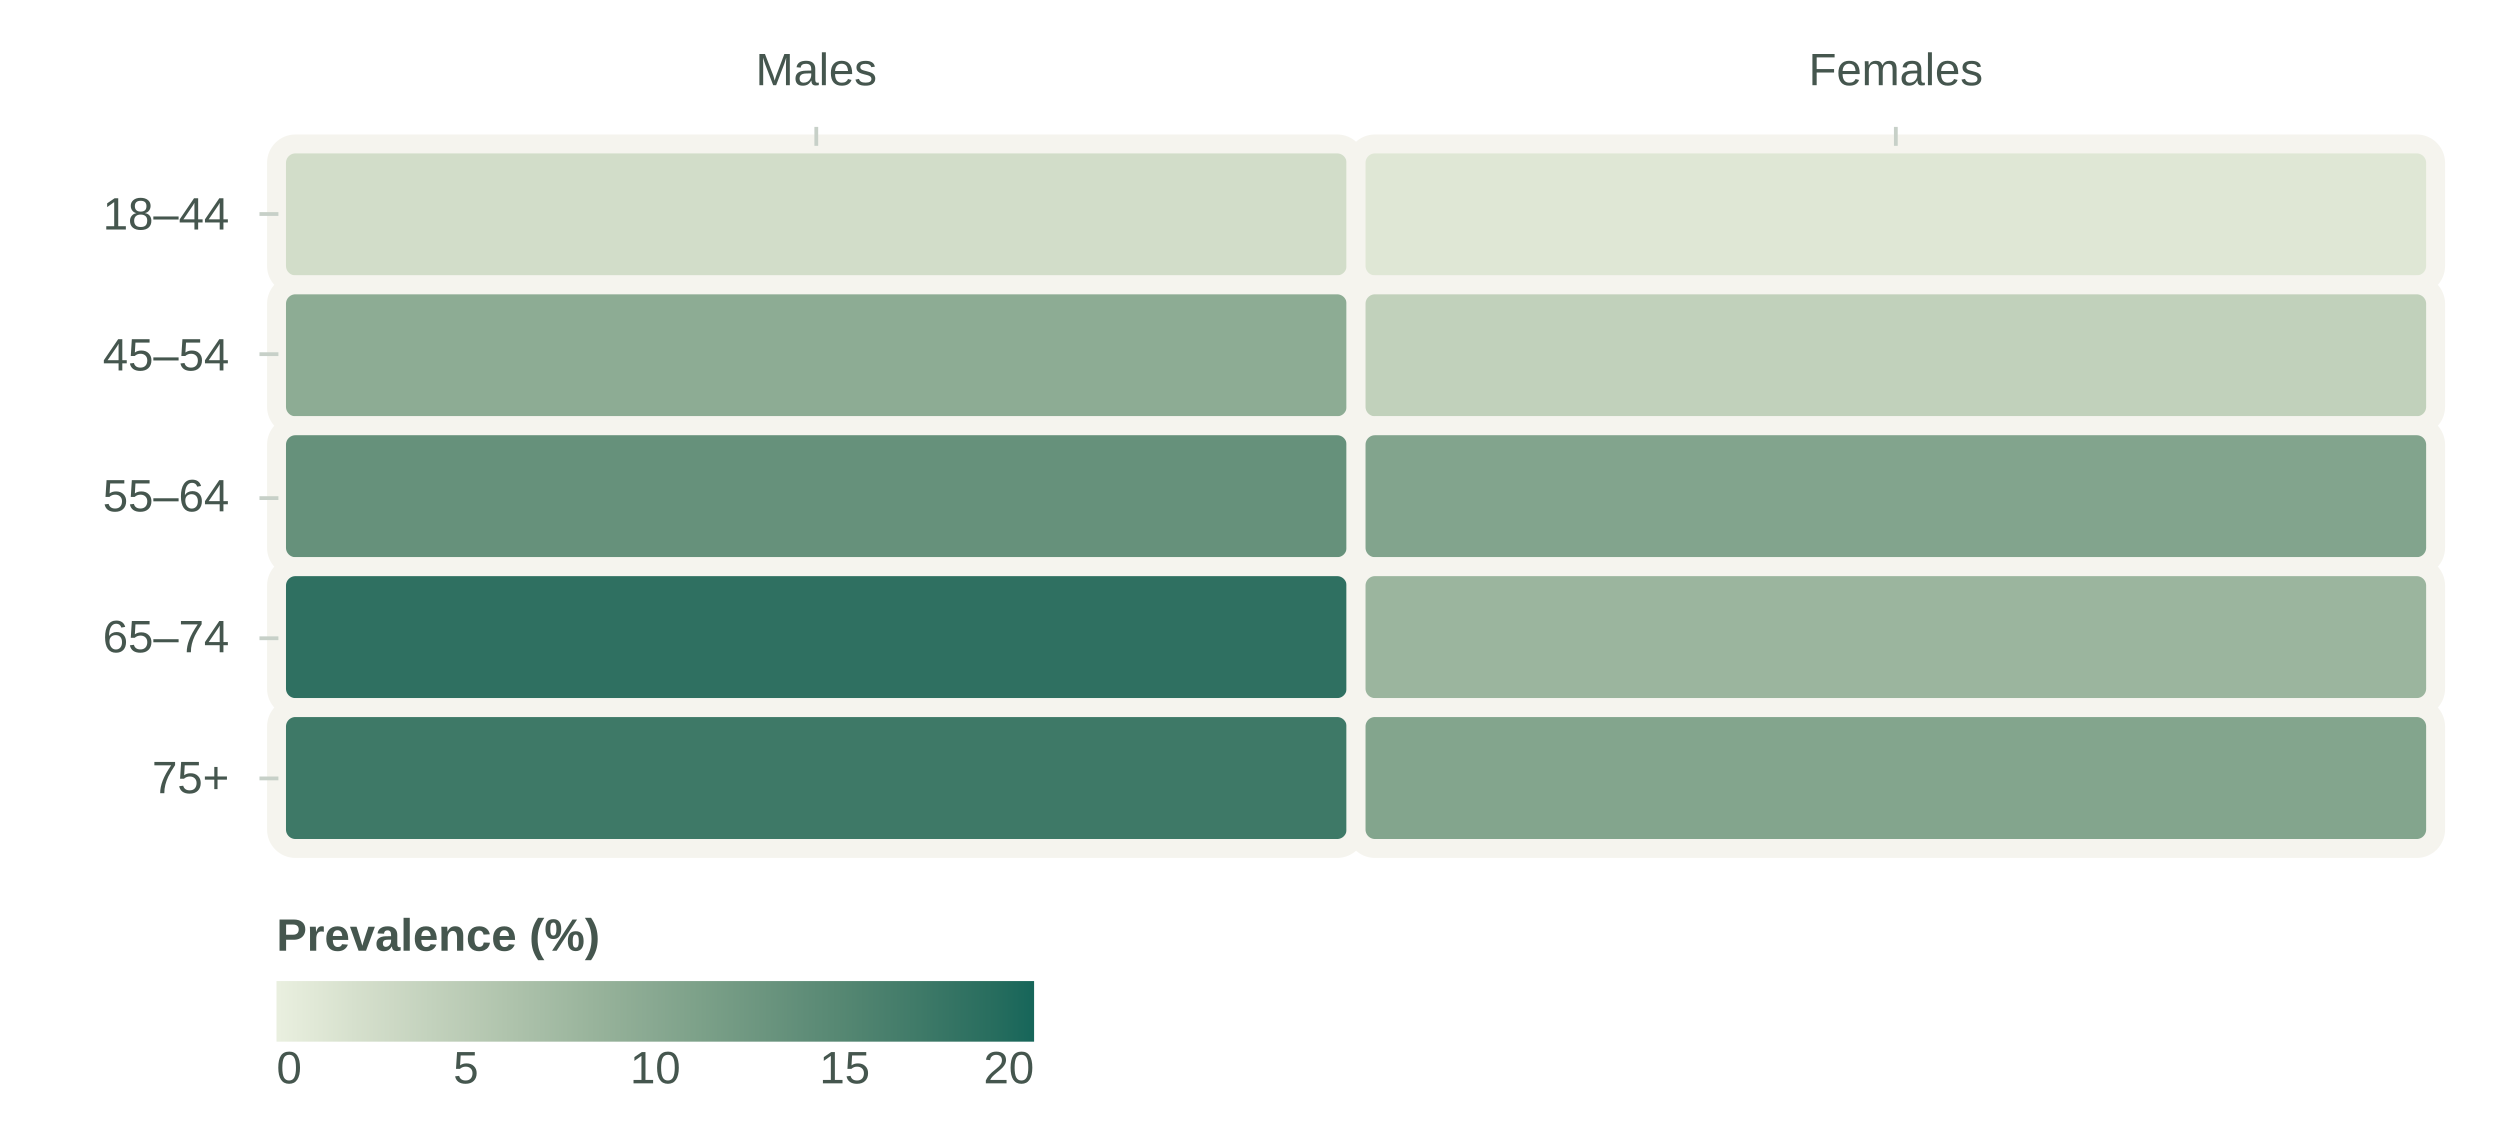
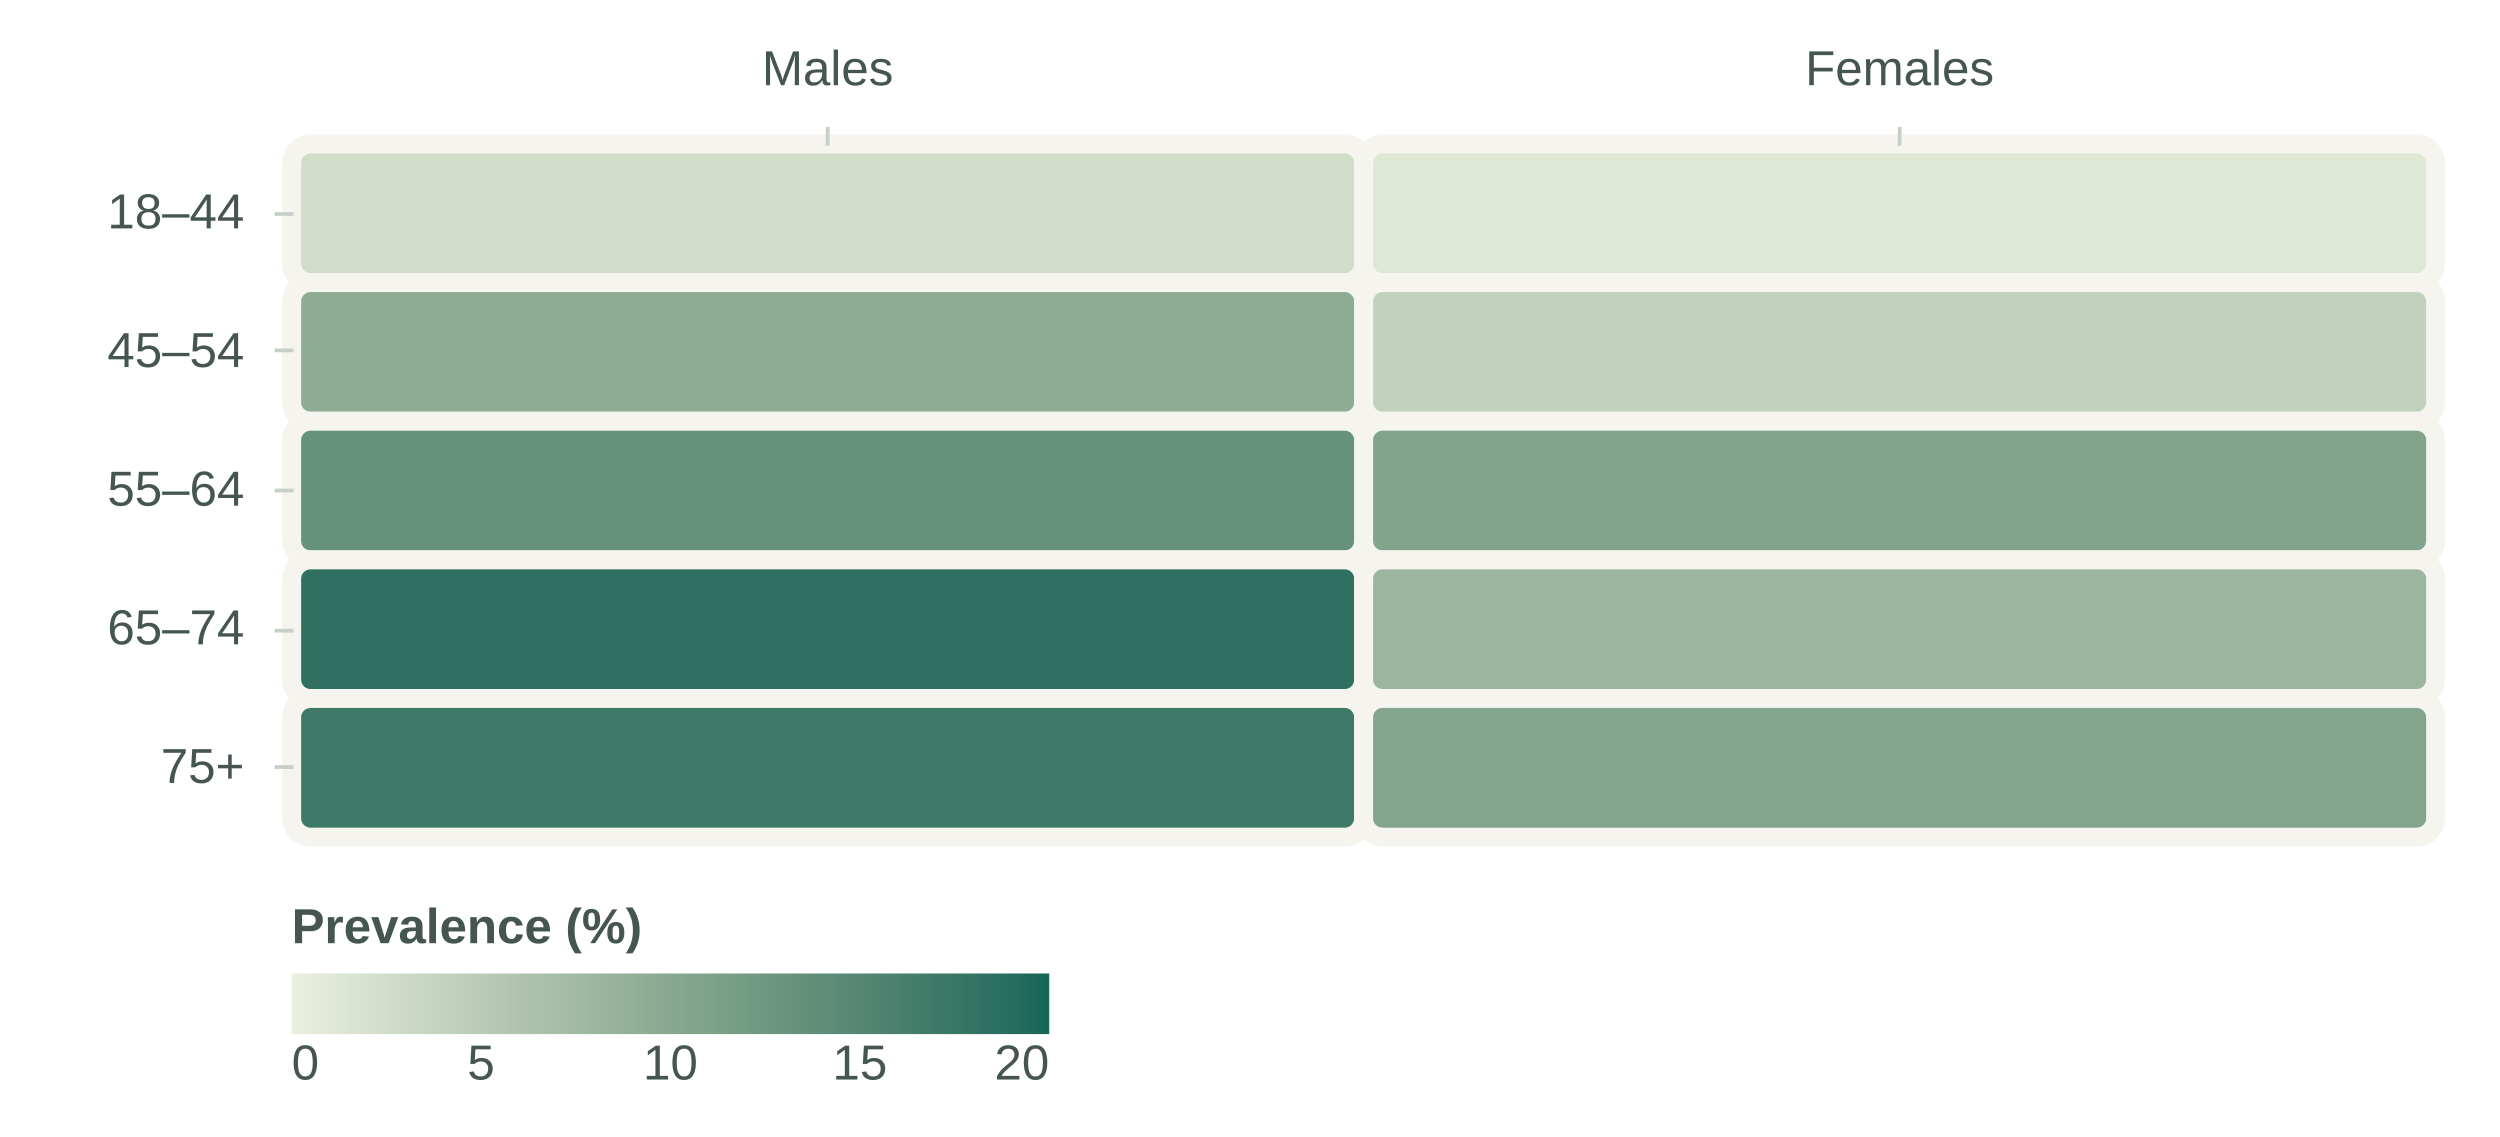
<svg xmlns="http://www.w3.org/2000/svg" version="1.1" class="marks" width="660" height="300" viewBox="0 0 660 300">
-   <g fill="none" stroke-miterlimit="10" transform="translate(73,38)">
+   <g fill="none" stroke-miterlimit="10" transform="translate(77,38)">
    <g class="mark-group role-frame root" role="graphics-object" aria-roledescription="group mark container">
      <g transform="translate(0,0)">
-         <path class="background" aria-hidden="true" d="M0,0h570v186h-570Z" />
+         <path class="background" aria-hidden="true" d="M0,0h566v183h-566Z" />
        <g>
          <g class="mark-rect role-mark marks" role="graphics-object" aria-roledescription="rect mark container">
-             <path aria-label="sex: Males; age_group: 18–44; prevalence_pct: 2.5; Age: 18–44; Sex: Males; Prevalence (%): 2.5; Reliability note: Use with caution; 95% interval: low: 1.0; 95% interval: high: 4.0" role="graphics-symbol" aria-roledescription="rect mark" d="M5,0L280,0C282.76,0,285,2.24,285,5L285,32.2C285,34.96,282.76,37.2,280,37.2L5,37.2C2.24,37.2,0,34.96,0,32.2L0,5C0,2.24,2.24,0,5,0Z" fill="rgb(210, 221, 201)" stroke="#f5f4ee" stroke-width="5" />
-             <path aria-label="sex: Females; age_group: 18–44; prevalence_pct: 1.1; Age: 18–44; Sex: Females; Prevalence (%): 1.1; Reliability note: Use with caution; 95% interval: low: 0.3; 95% interval: high: 1.8" role="graphics-symbol" aria-roledescription="rect mark" d="M290,0L565,0C567.76,0,570,2.24,570,5L570,32.2C570,34.96,567.76,37.2,565,37.2L290,37.2C287.24,37.2,285,34.96,285,32.2L285,5C285,2.24,287.24,0,290,0Z" fill="rgb(223, 231, 213)" stroke="#f5f4ee" stroke-width="5" />
-             <path aria-label="sex: Males; age_group: 45–54; prevalence_pct: 9.5; Age: 45–54; Sex: Males; Prevalence (%): 9.5; Reliability note: Use with caution; 95% interval: low: 4.2; 95% interval: high: 14.8" role="graphics-symbol" aria-roledescription="rect mark" d="M5,37.2L280,37.2C282.76,37.2,285,39.44,285,42.2L285,69.4C285,72.16,282.76,74.4,280,74.4L5,74.4C2.24,74.4,0,72.16,0,69.4L0,42.2C0,39.44,2.24,37.2,5,37.2Z" fill="rgb(141, 172, 148)" stroke="#f5f4ee" stroke-width="5" />
-             <path aria-label="sex: Females; age_group: 45–54; prevalence_pct: 4.2; Age: 45–54; Sex: Females; Prevalence (%): 4.2; Reliability note: Use with caution; 95% interval: low: 1.6; 95% interval: high: 6.8" role="graphics-symbol" aria-roledescription="rect mark" d="M290,37.2L565,37.2C567.76,37.2,570,39.44,570,42.2L570,69.4C570,72.16,567.76,74.4,565,74.4L290,74.4C287.24,74.4,285,72.16,285,69.4L285,42.2C285,39.44,287.24,37.2,290,37.2Z" fill="rgb(193, 209, 187)" stroke="#f5f4ee" stroke-width="5" />
-             <path aria-label="sex: Males; age_group: 55–64; prevalence_pct: 13.4; Age: 55–64; Sex: Males; Prevalence (%): 13.4; Reliability note: ; 95% interval: low: 9.2; 95% interval: high: 17.6" role="graphics-symbol" aria-roledescription="rect mark" d="M5,74.4L280,74.4C282.76,74.4,285,76.64,285,79.4L285,106.6C285,109.36,282.76,111.6,280,111.6L5,111.6C2.24,111.6,0,109.36,0,106.6L0,79.4C0,76.64,2.24,74.4,5,74.4Z" fill="rgb(102, 145, 123)" stroke="#f5f4ee" stroke-width="5" />
-             <path aria-label="sex: Females; age_group: 55–64; prevalence_pct: 10.6; Age: 55–64; Sex: Females; Prevalence (%): 10.6; Reliability note: ; 95% interval: low: 6.9; 95% interval: high: 14.2" role="graphics-symbol" aria-roledescription="rect mark" d="M290,74.4L565,74.4C567.76,74.4,570,76.64,570,79.4L570,106.6C570,109.36,567.76,111.6,565,111.6L290,111.6C287.24,111.6,285,109.36,285,106.6L285,79.4C285,76.64,287.24,74.4,290,74.4Z" fill="rgb(130, 164, 141)" stroke="#f5f4ee" stroke-width="5" />
-             <path aria-label="sex: Males; age_group: 65–74; prevalence_pct: 18.4; Age: 65–74; Sex: Males; Prevalence (%): 18.4; Reliability note: ; 95% interval: low: 13.7; 95% interval: high: 23.1" role="graphics-symbol" aria-roledescription="rect mark" d="M5,111.6L280,111.6C282.76,111.6,285,113.84,285,116.6L285,143.8C285,146.56,282.76,148.8,280,148.8L5,148.8C2.24,148.8,0,146.56,0,143.8L0,116.6C0,113.84,2.24,111.6,5,111.6Z" fill="rgb(47, 112, 97)" stroke="#f5f4ee" stroke-width="5" />
-             <path aria-label="sex: Females; age_group: 65–74; prevalence_pct: 8.1; Age: 65–74; Sex: Females; Prevalence (%): 8.1; Reliability note: ; 95% interval: low: 5.6; 95% interval: high: 10.6" role="graphics-symbol" aria-roledescription="rect mark" d="M290,111.6L565,111.6C567.76,111.6,570,113.84,570,116.6L570,143.8C570,146.56,567.76,148.8,565,148.8L290,148.8C287.24,148.8,285,146.56,285,143.8L285,116.6C285,113.84,287.24,111.6,290,111.6Z" fill="rgb(155, 181, 158)" stroke="#f5f4ee" stroke-width="5" />
-             <path aria-label="sex: Males; age_group: 75+; prevalence_pct: 17.1; Age: 75+; Sex: Males; Prevalence (%): 17.1; Reliability note: ; 95% interval: low: 12.1; 95% interval: high: 22.0" role="graphics-symbol" aria-roledescription="rect mark" d="M5,148.8L280,148.8C282.76,148.8,285,151.04,285,153.8L285,181C285,183.76,282.76,186,280,186L5,186C2.24,186,0,183.76,0,181L0,153.8C0,151.04,2.24,148.8,5,148.8Z" fill="rgb(62, 121, 103)" stroke="#f5f4ee" stroke-width="5" />
-             <path aria-label="sex: Females; age_group: 75+; prevalence_pct: 10.5; Age: 75+; Sex: Females; Prevalence (%): 10.5; Reliability note: Use with caution; 95% interval: low: 4.6; 95% interval: high: 16.5" role="graphics-symbol" aria-roledescription="rect mark" d="M290,148.8L565,148.8C567.76,148.8,570,151.04,570,153.8L570,181C570,183.76,567.76,186,565,186L290,186C287.24,186,285,183.76,285,181L285,153.8C285,151.04,287.24,148.8,290,148.8Z" fill="rgb(131, 165, 141)" stroke="#f5f4ee" stroke-width="5" />
+             <path aria-label="sex: Males; age_group: 18–44; prevalence_pct: 2.5; Age: 18–44; Sex: Males; Prevalence (%): 2.5; Reliability note: Use with caution; 95% interval: low: 1.0; 95% interval: high: 4.0" role="graphics-symbol" aria-roledescription="rect mark" d="M5,0L278,0C280.76,0,283,2.24,283,5L283,31.6C283,34.36,280.76,36.6,278,36.6L5,36.6C2.24,36.6,0,34.36,0,31.6L0,5C0,2.24,2.24,0,5,0Z" fill="rgb(210, 221, 201)" stroke="#f5f4ee" stroke-width="5" />
+             <path aria-label="sex: Females; age_group: 18–44; prevalence_pct: 1.1; Age: 18–44; Sex: Females; Prevalence (%): 1.1; Reliability note: Use with caution; 95% interval: low: 0.3; 95% interval: high: 1.8" role="graphics-symbol" aria-roledescription="rect mark" d="M288,0L561,0C563.76,0,566,2.24,566,5L566,31.6C566,34.36,563.76,36.6,561,36.6L288,36.6C285.24,36.6,283,34.36,283,31.6L283,5C283,2.24,285.24,0,288,0Z" fill="rgb(223, 231, 213)" stroke="#f5f4ee" stroke-width="5" />
+             <path aria-label="sex: Males; age_group: 45–54; prevalence_pct: 9.5; Age: 45–54; Sex: Males; Prevalence (%): 9.5; Reliability note: Use with caution; 95% interval: low: 4.2; 95% interval: high: 14.8" role="graphics-symbol" aria-roledescription="rect mark" d="M5,36.6L278,36.6C280.76,36.6,283,38.84,283,41.6L283,68.2C283,70.96,280.76,73.2,278,73.2L5,73.2C2.24,73.2,0,70.96,0,68.2L0,41.6C0,38.84,2.24,36.6,5,36.6Z" fill="rgb(141, 172, 148)" stroke="#f5f4ee" stroke-width="5" />
+             <path aria-label="sex: Females; age_group: 45–54; prevalence_pct: 4.2; Age: 45–54; Sex: Females; Prevalence (%): 4.2; Reliability note: Use with caution; 95% interval: low: 1.6; 95% interval: high: 6.8" role="graphics-symbol" aria-roledescription="rect mark" d="M288,36.6L561,36.6C563.76,36.6,566,38.84,566,41.6L566,68.2C566,70.96,563.76,73.2,561,73.2L288,73.2C285.24,73.2,283,70.96,283,68.2L283,41.6C283,38.84,285.24,36.6,288,36.6Z" fill="rgb(193, 209, 187)" stroke="#f5f4ee" stroke-width="5" />
+             <path aria-label="sex: Males; age_group: 55–64; prevalence_pct: 13.4; Age: 55–64; Sex: Males; Prevalence (%): 13.4; Reliability note: ; 95% interval: low: 9.2; 95% interval: high: 17.6" role="graphics-symbol" aria-roledescription="rect mark" d="M5,73.2L278,73.2C280.76,73.2,283,75.44,283,78.2L283,104.8C283,107.56,280.76,109.8,278,109.8L5,109.8C2.24,109.8,0,107.56,0,104.8L0,78.2C0,75.44,2.24,73.2,5,73.2Z" fill="rgb(102, 145, 123)" stroke="#f5f4ee" stroke-width="5" />
+             <path aria-label="sex: Females; age_group: 55–64; prevalence_pct: 10.6; Age: 55–64; Sex: Females; Prevalence (%): 10.6; Reliability note: ; 95% interval: low: 6.9; 95% interval: high: 14.2" role="graphics-symbol" aria-roledescription="rect mark" d="M288,73.2L561,73.2C563.76,73.2,566,75.44,566,78.2L566,104.8C566,107.56,563.76,109.8,561,109.8L288,109.8C285.24,109.8,283,107.56,283,104.8L283,78.2C283,75.44,285.24,73.2,288,73.2Z" fill="rgb(130, 164, 141)" stroke="#f5f4ee" stroke-width="5" />
+             <path aria-label="sex: Males; age_group: 65–74; prevalence_pct: 18.4; Age: 65–74; Sex: Males; Prevalence (%): 18.4; Reliability note: ; 95% interval: low: 13.7; 95% interval: high: 23.1" role="graphics-symbol" aria-roledescription="rect mark" d="M5,109.8L278,109.8C280.76,109.8,283,112.04,283,114.8L283,141.4C283,144.16,280.76,146.4,278,146.4L5,146.4C2.24,146.4,0,144.16,0,141.4L0,114.8C0,112.04,2.24,109.8,5,109.8Z" fill="rgb(47, 112, 97)" stroke="#f5f4ee" stroke-width="5" />
+             <path aria-label="sex: Females; age_group: 65–74; prevalence_pct: 8.1; Age: 65–74; Sex: Females; Prevalence (%): 8.1; Reliability note: ; 95% interval: low: 5.6; 95% interval: high: 10.6" role="graphics-symbol" aria-roledescription="rect mark" d="M288,109.8L561,109.8C563.76,109.8,566,112.04,566,114.8L566,141.4C566,144.16,563.76,146.4,561,146.4L288,146.4C285.24,146.4,283,144.16,283,141.4L283,114.8C283,112.04,285.24,109.8,288,109.8Z" fill="rgb(155, 181, 158)" stroke="#f5f4ee" stroke-width="5" />
+             <path aria-label="sex: Males; age_group: 75+; prevalence_pct: 17.1; Age: 75+; Sex: Males; Prevalence (%): 17.1; Reliability note: ; 95% interval: low: 12.1; 95% interval: high: 22.0" role="graphics-symbol" aria-roledescription="rect mark" d="M5,146.4L278,146.4C280.76,146.4,283,148.64,283,151.4L283,178C283,180.76,280.76,183,278,183L5,183C2.24,183,0,180.76,0,178L0,151.4C0,148.64,2.24,146.4,5,146.4Z" fill="rgb(62, 121, 103)" stroke="#f5f4ee" stroke-width="5" />
+             <path aria-label="sex: Females; age_group: 75+; prevalence_pct: 10.5; Age: 75+; Sex: Females; Prevalence (%): 10.5; Reliability note: Use with caution; 95% interval: low: 4.6; 95% interval: high: 16.5" role="graphics-symbol" aria-roledescription="rect mark" d="M288,146.4L561,146.4C563.76,146.4,566,148.64,566,151.4L566,178C566,180.76,563.76,183,561,183L288,183C285.24,183,283,180.76,283,178L283,151.4C283,148.64,285.24,146.4,288,146.4Z" fill="rgb(131, 165, 141)" stroke="#f5f4ee" stroke-width="5" />
          </g>
          <g class="mark-group role-legend" role="graphics-symbol" aria-roledescription="legend" aria-label="Gradient legend titled 'Prevalence (%)' for fill color with values from 0 to 20">
-             <g transform="translate(0,204)">
-               <path class="background" aria-hidden="true" d="M0,0h200v46h-200Z" pointer-events="none" />
+             <g transform="translate(0,201)">
+               <path class="background" aria-hidden="true" d="M0,0h200v49h-200Z" pointer-events="none" />
              <g>
                <g class="mark-group role-legend-entry">
-                   <g transform="translate(0,17)">
+                   <g transform="translate(0,18)">
                    <path class="background" aria-hidden="true" d="M0,0h0v0h0Z" pointer-events="none" />
                    <g>
                      <g class="mark-rect role-legend-gradient" pointer-events="none">
                        <path d="M0,0h200v16h-200Z" fill="url(#gradient_0)" stroke="#ddd" stroke-width="0" opacity="1" />
                      </g>
                      <g class="mark-text role-legend-label" pointer-events="none">
-                         <text text-anchor="start" transform="translate(0,27)" font-family="Arial" font-size="12px" fill="#45564e" opacity="1">0</text>
-                         <text text-anchor="middle" transform="translate(50,27)" font-family="Arial" font-size="12px" fill="#45564e" opacity="1">5</text>
-                         <text text-anchor="middle" transform="translate(100,27)" font-family="Arial" font-size="12px" fill="#45564e" opacity="1">10</text>
-                         <text text-anchor="middle" transform="translate(150,27)" font-family="Arial" font-size="12px" fill="#45564e" opacity="1">15</text>
-                         <text text-anchor="end" transform="translate(200,27)" font-family="Arial" font-size="12px" fill="#45564e" opacity="1">20</text>
+                         <text text-anchor="start" transform="translate(0,28)" font-family="Arial" font-size="13px" fill="#45564e" opacity="1">0</text>
+                         <text text-anchor="middle" transform="translate(50,28)" font-family="Arial" font-size="13px" fill="#45564e" opacity="1">5</text>
+                         <text text-anchor="middle" transform="translate(100,28)" font-family="Arial" font-size="13px" fill="#45564e" opacity="1">10</text>
+                         <text text-anchor="middle" transform="translate(150,28)" font-family="Arial" font-size="13px" fill="#45564e" opacity="1">15</text>
+                         <text text-anchor="end" transform="translate(200,28)" font-family="Arial" font-size="13px" fill="#45564e" opacity="1">20</text>
                      </g>
                    </g>
                    <path class="foreground" aria-hidden="true" d="" pointer-events="none" display="none" />
                  </g>
                </g>
                <g class="mark-text role-legend-title" pointer-events="none">
-                   <text text-anchor="start" transform="translate(0,9)" font-family="Arial" font-size="12px" font-weight="bold" fill="#45564e" opacity="1">Prevalence (%)</text>
+                   <text text-anchor="start" transform="translate(0,10)" font-family="Arial" font-size="13px" font-weight="bold" fill="#45564e" opacity="1">Prevalence (%)</text>
                </g>
              </g>
              <path class="foreground" aria-hidden="true" d="" pointer-events="none" display="none" />
            </g>
          </g>
          <g class="mark-group role-axis" role="graphics-symbol" aria-roledescription="axis" aria-label="X-axis for a discrete scale with 2 values: Males, Females">
            <g transform="translate(0.5,0.5)">
              <path class="background" aria-hidden="true" d="M0,0h0v0h0Z" pointer-events="none" />
              <g>
                <g class="mark-rule role-axis-tick" pointer-events="none">
-                   <line transform="translate(142,0)" x2="0" y2="-5" stroke="#c7d0c8" stroke-width="1" opacity="1" />
-                   <line transform="translate(427,0)" x2="0" y2="-5" stroke="#c7d0c8" stroke-width="1" opacity="1" />
+                   <line transform="translate(141,0)" x2="0" y2="-5" stroke="#c7d0c8" stroke-width="1" opacity="1" />
+                   <line transform="translate(424,0)" x2="0" y2="-5" stroke="#c7d0c8" stroke-width="1" opacity="1" />
                </g>
                <g class="mark-text role-axis-label" pointer-events="none">
-                   <text text-anchor="middle" transform="translate(142,-16)" font-family="Arial" font-size="12px" fill="#45564e" opacity="1">Males</text>
-                   <text text-anchor="middle" transform="translate(427,-16)" font-family="Arial" font-size="12px" fill="#45564e" opacity="1">Females</text>
+                   <text text-anchor="middle" transform="translate(141,-16)" font-family="Arial" font-size="13px" fill="#45564e" opacity="1">Males</text>
+                   <text text-anchor="middle" transform="translate(424,-16)" font-family="Arial" font-size="13px" fill="#45564e" opacity="1">Females</text>
                </g>
              </g>
              <path class="foreground" aria-hidden="true" d="" pointer-events="none" display="none" />
            </g>
          </g>
          <g class="mark-group role-axis" role="graphics-symbol" aria-roledescription="axis" aria-label="Y-axis for a discrete scale with 5 values: 18–44, 45–54, 55–64, 65–74, 75+">
            <g transform="translate(0.5,0.5)">
              <path class="background" aria-hidden="true" d="M0,0h0v0h0Z" pointer-events="none" />
              <g>
                <g class="mark-rule role-axis-tick" pointer-events="none">
                  <line transform="translate(0,18)" x2="-5" y2="0" stroke="#c7d0c8" stroke-width="1" opacity="1" />
-                   <line transform="translate(0,55)" x2="-5" y2="0" stroke="#c7d0c8" stroke-width="1" opacity="1" />
-                   <line transform="translate(0,93)" x2="-5" y2="0" stroke="#c7d0c8" stroke-width="1" opacity="1" />
-                   <line transform="translate(0,130)" x2="-5" y2="0" stroke="#c7d0c8" stroke-width="1" opacity="1" />
-                   <line transform="translate(0,167)" x2="-5" y2="0" stroke="#c7d0c8" stroke-width="1" opacity="1" />
+                   <line transform="translate(0,54)" x2="-5" y2="0" stroke="#c7d0c8" stroke-width="1" opacity="1" />
+                   <line transform="translate(0,91)" x2="-5" y2="0" stroke="#c7d0c8" stroke-width="1" opacity="1" />
+                   <line transform="translate(0,128)" x2="-5" y2="0" stroke="#c7d0c8" stroke-width="1" opacity="1" />
+                   <line transform="translate(0,164)" x2="-5" y2="0" stroke="#c7d0c8" stroke-width="1" opacity="1" />
                </g>
                <g class="mark-text role-axis-label" pointer-events="none">
-                   <text text-anchor="end" transform="translate(-13,22.1)" font-family="Arial" font-size="12px" fill="#45564e" opacity="1">18–44</text>
-                   <text text-anchor="end" transform="translate(-13,59.3)" font-family="Arial" font-size="12px" fill="#45564e" opacity="1">45–54</text>
-                   <text text-anchor="end" transform="translate(-13,96.5)" font-family="Arial" font-size="12px" fill="#45564e" opacity="1">55–64</text>
-                   <text text-anchor="end" transform="translate(-13,133.7)" font-family="Arial" font-size="12px" fill="#45564e" opacity="1">65–74</text>
-                   <text text-anchor="end" transform="translate(-13,170.9)" font-family="Arial" font-size="12px" fill="#45564e" opacity="1">75+</text>
+                   <text text-anchor="end" transform="translate(-13,21.8)" font-family="Arial" font-size="13px" fill="#45564e" opacity="1">18–44</text>
+                   <text text-anchor="end" transform="translate(-13,58.4)" font-family="Arial" font-size="13px" fill="#45564e" opacity="1">45–54</text>
+                   <text text-anchor="end" transform="translate(-13,95)" font-family="Arial" font-size="13px" fill="#45564e" opacity="1">55–64</text>
+                   <text text-anchor="end" transform="translate(-13,131.6)" font-family="Arial" font-size="13px" fill="#45564e" opacity="1">65–74</text>
+                   <text text-anchor="end" transform="translate(-13,168.2)" font-family="Arial" font-size="13px" fill="#45564e" opacity="1">75+</text>
                </g>
              </g>
              <path class="foreground" aria-hidden="true" d="" pointer-events="none" display="none" />
            </g>
          </g>
        </g>
        <path class="foreground" aria-hidden="true" d="" display="none" />
      </g>
    </g>
  </g>
  <defs>
    <linearGradient id="gradient_0" x1="0" x2="1" y1="0" y2="0">
      <stop offset="0" stop-color="rgb(233, 239, 223)" />
      <stop offset="0.05" stop-color="rgb(224, 232, 214)" />
      <stop offset="0.1" stop-color="rgb(214, 224, 205)" />
      <stop offset="0.15" stop-color="rgb(205, 217, 197)" />
      <stop offset="0.2" stop-color="rgb(195, 210, 189)" />
      <stop offset="0.25" stop-color="rgb(186, 203, 181)" />
      <stop offset="0.3" stop-color="rgb(176, 196, 173)" />
      <stop offset="0.35" stop-color="rgb(166, 189, 166)" />
      <stop offset="0.4" stop-color="rgb(156, 182, 158)" />
      <stop offset="0.45" stop-color="rgb(146, 175, 151)" />
      <stop offset="0.5" stop-color="rgb(136, 168, 145)" />
      <stop offset="0.55" stop-color="rgb(126, 162, 138)" />
      <stop offset="0.6" stop-color="rgb(116, 155, 132)" />
      <stop offset="0.65" stop-color="rgb(106, 148, 126)" />
      <stop offset="0.7" stop-color="rgb(95, 141, 120)" />
      <stop offset="0.75" stop-color="rgb(85, 135, 114)" />
      <stop offset="0.8" stop-color="rgb(74, 128, 109)" />
      <stop offset="0.85" stop-color="rgb(63, 122, 104)" />
      <stop offset="0.9" stop-color="rgb(51, 115, 99)" />
      <stop offset="0.95" stop-color="rgb(39, 109, 94)" />
      <stop offset="1" stop-color="rgb(23, 102, 90)" />
    </linearGradient>
  </defs>
</svg>
